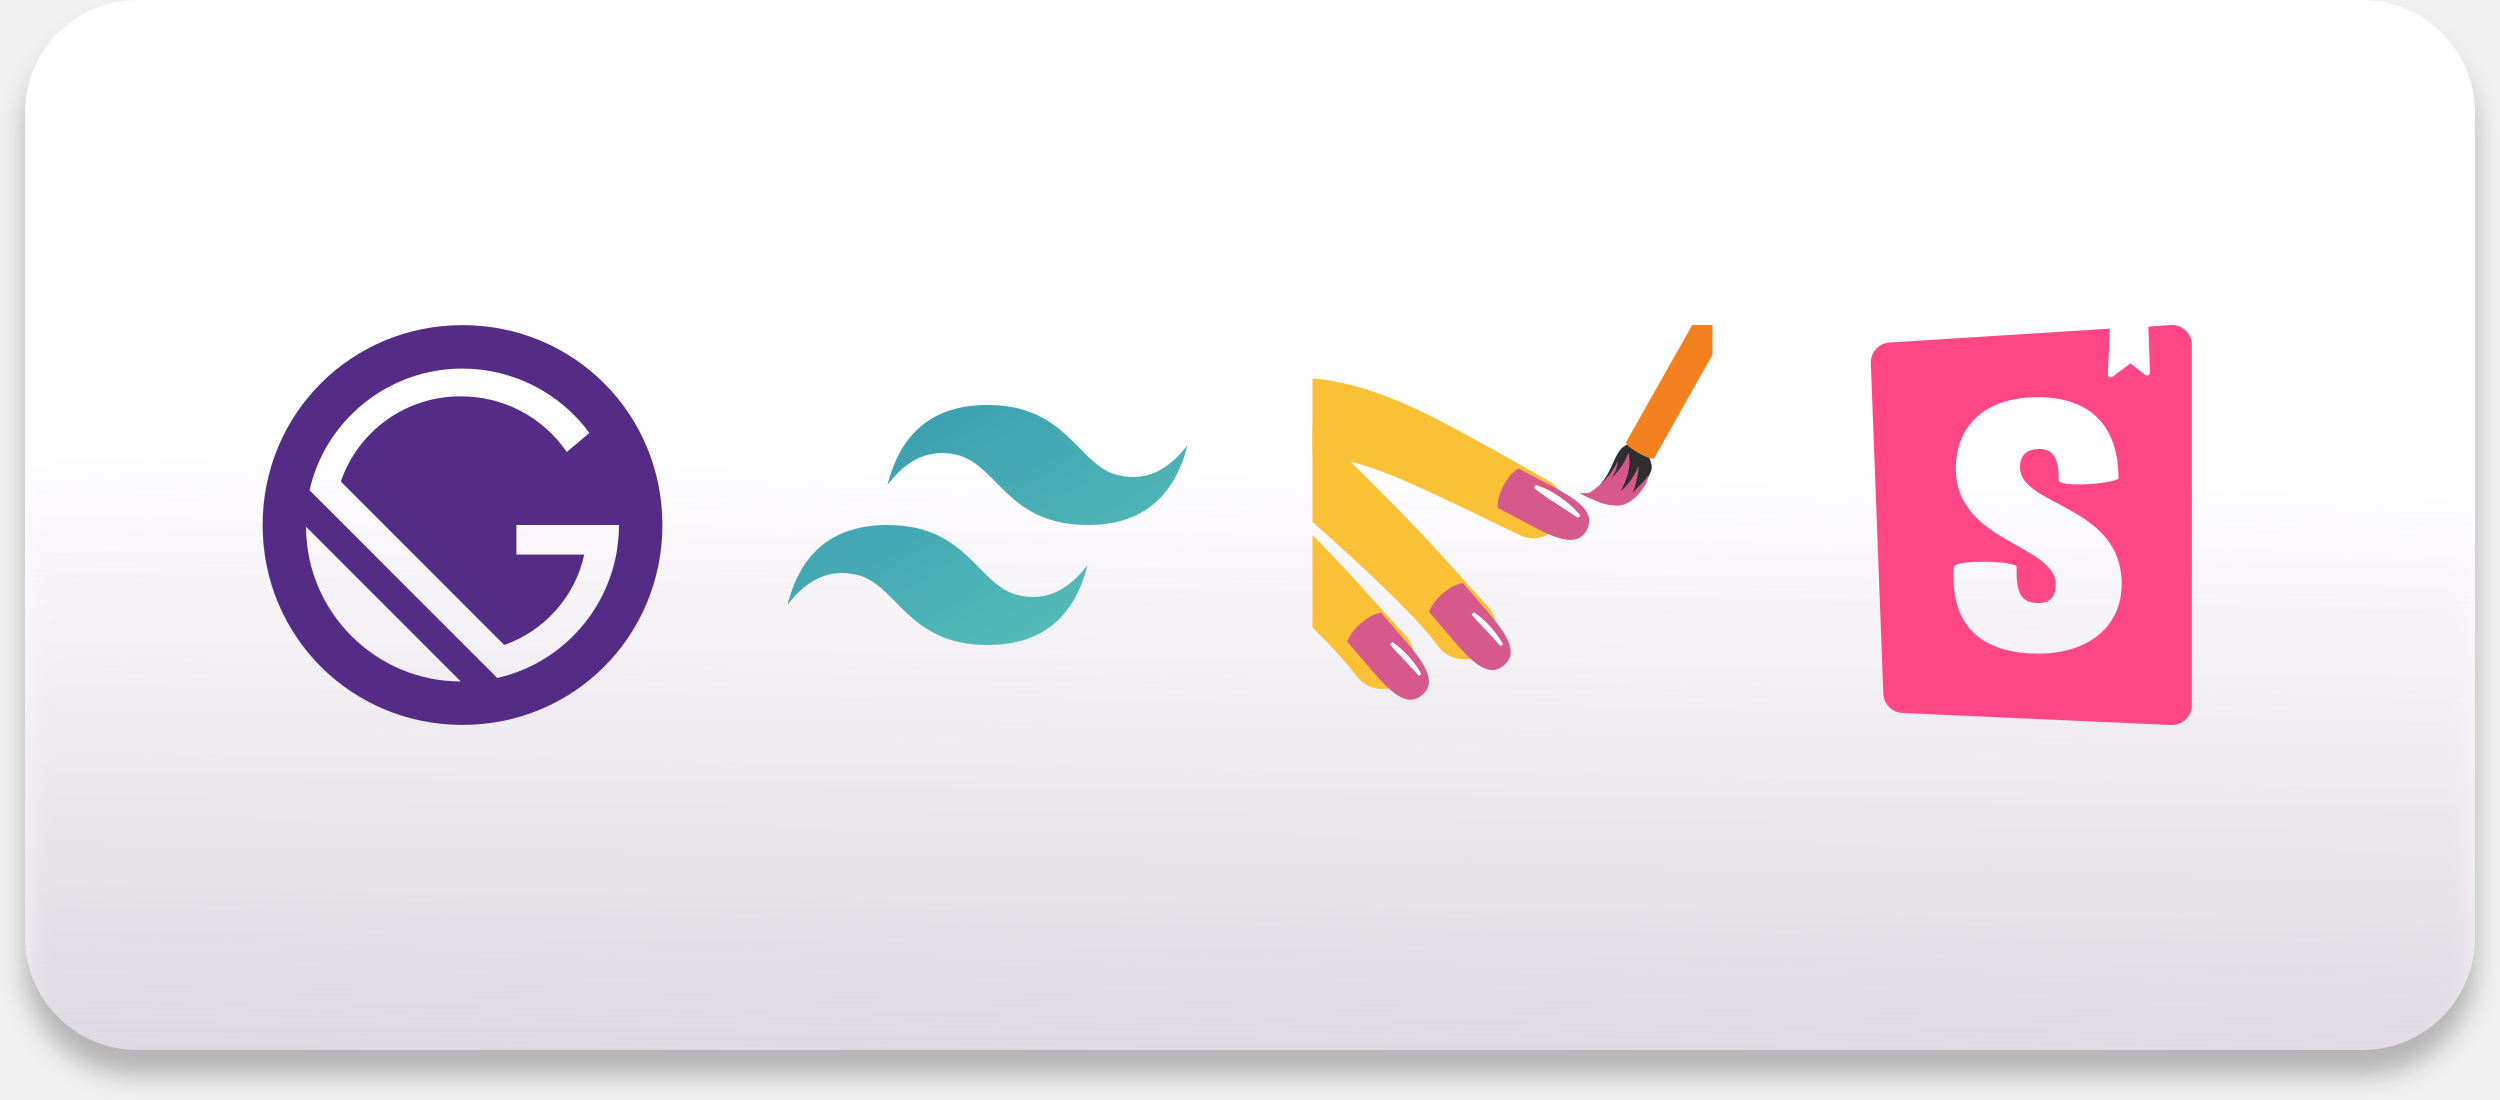
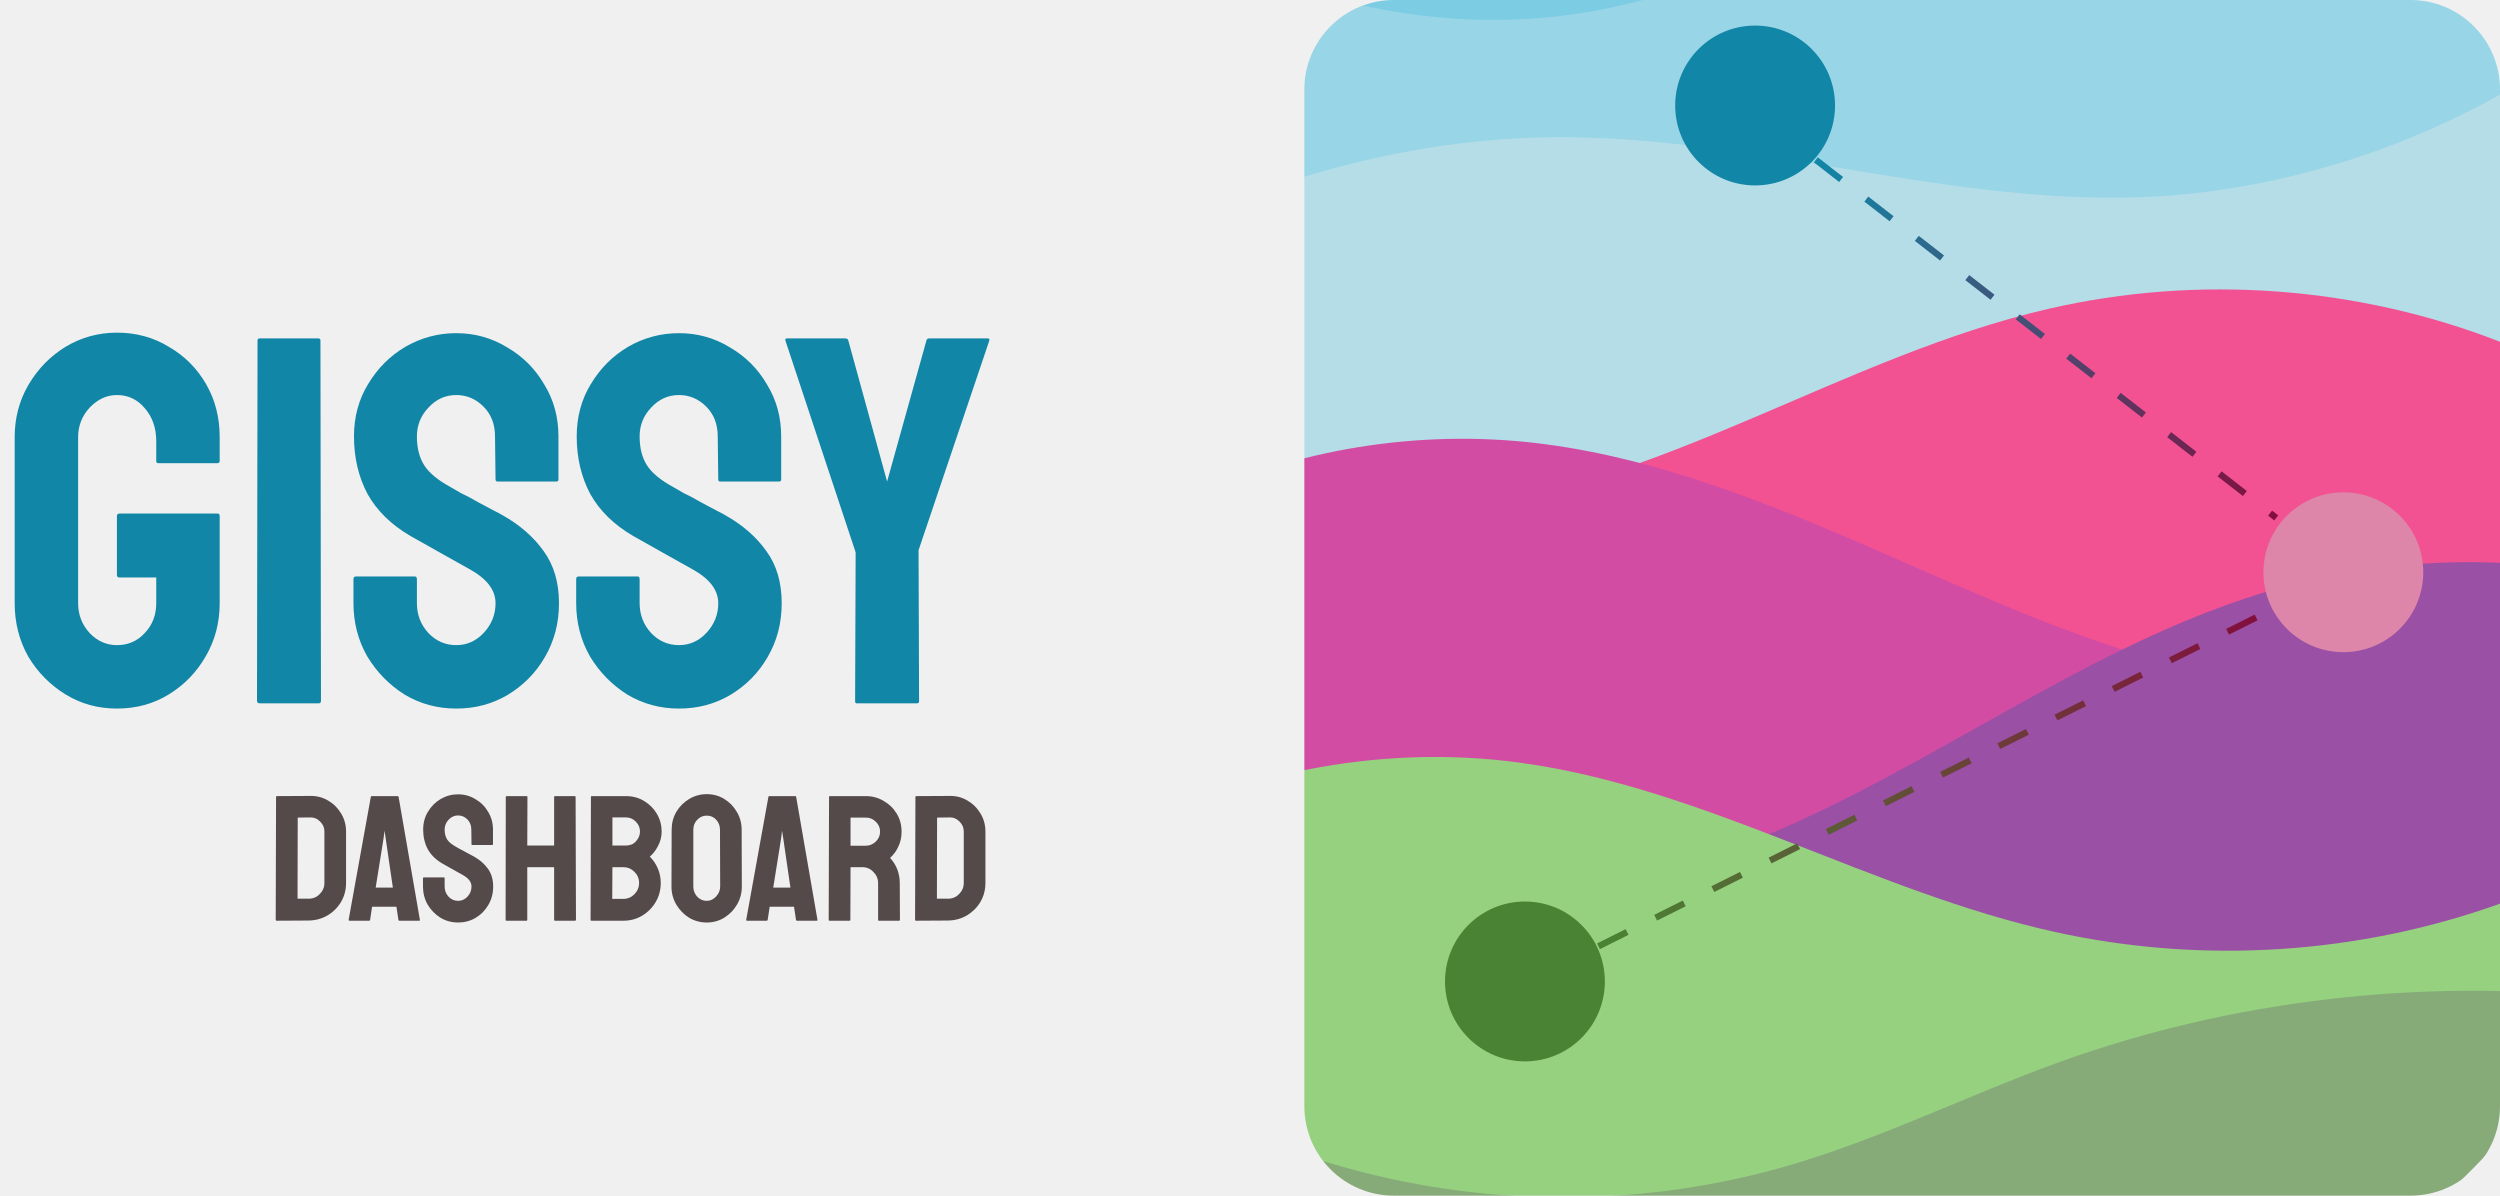
- <svg xmlns="http://www.w3.org/2000/svg" width="400" height="176" viewBox="0 0 400 176" fill="none">
-   <g filter="url(#filter0_d)">
-     <rect x="4" width="392" height="168" rx="18" fill="url(#paint0_linear)" />
+ <svg xmlns="http://www.w3.org/2000/svg" width="391" height="187" viewBox="0 0 391 187" fill="none">
+   <mask id="mask0" mask-type="alpha" maskUnits="userSpaceOnUse" x="204" y="0" width="187" height="187">
+     <rect x="204" width="187" height="187" rx="14" fill="#C4C4C4" />
+   </mask>
+   <g mask="url(#mask0)">
+     <path d="M350.588 -24.519C333.752 -32.522 314.916 -37 295.034 -37C260.35 -37 228.849 -23.372 205.594 -1.179C180.87 22.417 394.349 -3.719 350.588 -24.519Z" fill="#7CCDE3" />
+     <path d="M396.402 11.727C396.55 11.912 385.834 26.234 353.628 30.3C288.623 38.507 177.019 39.374 177.188 39.005C184.092 23.834 193.835 10.229 205.739 -1.131C219.765 3.248 235.032 4.339 249.473 1.678C273.317 -2.684 294.53 -16.461 318.116 -22.076C328.584 -24.591 339.99 -25.326 350.732 -24.472C368.581 -15.989 384.183 -3.543 396.402 11.727Z" fill="#98D5E6" />
+     <path d="M422.962 72.343C423.044 72.865 276.375 86.652 204.914 82.633C181.631 81.324 167.891 67.247 168.048 66.479C170.012 56.901 173.033 47.708 176.983 39.028C197.628 27.728 221.917 21.206 245.47 21.463C275.005 21.766 303.98 31.613 333.516 30.879C355.45 30.321 377.559 23.32 396.197 11.75C409.932 28.916 419.392 49.651 422.962 72.343Z" fill="#B4DDE8" />
+     <path d="M424.132 91.91C424.132 92.628 424.114 94.06 424.114 94.06C424.114 94.06 383.377 104.335 330.912 103.722C257.427 102.863 164.998 91.01 165 90.793C165.073 82.196 165.982 73.799 167.652 65.679C185.258 76.542 206.609 81.862 227.16 79.623C243.501 77.852 259.024 71.806 274.158 65.371C289.292 58.935 304.34 52.025 320.337 48.311C343.836 42.869 368.973 44.769 391.438 53.623C402.366 57.933 413.209 64.129 422.549 71.6C423.591 78.217 424.132 85.001 424.132 91.91Z" fill="#F25192" />
+     <path d="M277.194 134.017C238.321 141.196 171.609 132.916 171.441 132.404C167.261 119.674 165 106.075 165 91.947C165 91.574 165.002 91.201 165.005 90.829C170.906 86.15 177.799 81.977 184.528 78.735C201.172 70.659 220.057 67.29 238.468 69.104C256.664 70.918 274.04 77.655 290.856 84.911C305.023 91.024 319.099 97.628 333.804 102.19C335.245 102.637 319.985 126.115 277.194 134.017Z" fill="#D34CA3" />
+     <path d="M419.618 126.852C416.904 131.436 391.088 146.879 356.093 149.524C309.758 153.026 255.02 139.02 273.178 131.892C301.765 120.663 326.557 100.494 356.093 92.072C378.157 85.751 402.615 86.751 424.275 94.388C424.092 105.614 422.482 116.494 419.618 126.852Z" fill="#9A50A5" />
+     <path d="M407.591 156.573C385.218 195.416 222.953 205.157 199.248 179.028C187.182 165.728 177.841 149.908 172.109 132.453C192.036 121.064 215.363 116.227 237.784 119.293C266.802 123.266 292.802 139.462 321.432 145.768C344.543 150.864 369.034 149.266 391.282 141.233C401.34 137.574 411.312 132.67 420.131 126.607C417.201 137.202 412.959 147.253 407.591 156.573Z" fill="#96D180" />
+     <path d="M407.058 156.029C384.732 195.051 342.695 221.346 294.517 221.346C256.452 221.346 222.221 204.932 198.516 178.795C202.449 180.299 206.849 181.599 210.882 182.735C233.432 188.954 257.707 188.782 280.128 182.174C294.487 177.941 307.982 171.203 322.082 166.107C348.986 156.405 378.599 152.989 407.058 156.029Z" fill="#86AB79" />
+     <circle cx="274.5" cy="16.5" r="12.5" fill="#1186A6" />
+     <circle cx="366.5" cy="89.5" r="12.5" fill="#DD86A9" />
+     <circle cx="238.5" cy="153.5" r="12.5" fill="#498333" />
+     <path d="M284 25L356 81" stroke="url(#paint0_linear)" stroke-dasharray="5 5" />
+     <path d="M250 148L354 96" stroke="url(#paint1_linear)" stroke-dasharray="5 5" />
  </g>
-   <path d="M74.003 52.019C56.203 52.019 42.019 66.203 42.019 84C42.019 101.797 56.203 115.987 74 115.987C91.797 115.987 105.984 101.803 105.984 84.003C105.984 66.203 91.803 52.019 74.003 52.019ZM48.971 84.28L73.725 109.035C60.096 109.035 48.971 97.909 48.971 84.28V84.28ZM79.565 108.477L49.528 78.44C52.027 67.315 62.043 58.971 74 58.971C77.954 58.978 81.85 59.914 85.377 61.702C88.903 63.489 91.961 66.079 94.304 69.264L90.691 72.32C88.806 69.562 86.274 67.309 83.316 65.757C80.359 64.206 77.065 63.404 73.725 63.421C69.502 63.394 65.376 64.695 61.932 67.141C58.488 69.586 55.9 73.052 54.533 77.048L80.677 103.195C87.077 100.968 92.08 95.408 93.472 88.731H82.624V84.003H99.035C99.035 95.963 90.691 105.976 79.565 108.477V108.477Z" fill="#542C85" />
-   <g clip-path="url(#clip0)">
-     <path d="M337.573 52.64L337.253 59.867C337.249 59.958 337.272 60.049 337.318 60.128C337.364 60.207 337.431 60.271 337.512 60.313C337.594 60.355 337.685 60.373 337.776 60.365C337.867 60.357 337.954 60.323 338.027 60.267L340.853 58.133L343.253 60C343.324 60.047 343.406 60.075 343.49 60.08C343.575 60.086 343.659 60.069 343.735 60.031C343.811 59.993 343.876 59.935 343.922 59.864C343.969 59.793 343.996 59.711 344 59.627L343.733 52.267L347.28 52C347.718 51.971 348.157 52.032 348.57 52.179C348.983 52.327 349.362 52.558 349.682 52.858C350.002 53.158 350.257 53.521 350.431 53.924C350.605 54.327 350.694 54.761 350.693 55.2V112.8C350.694 113.234 350.606 113.664 350.435 114.063C350.265 114.462 350.015 114.822 349.7 115.121C349.386 115.421 349.014 115.653 348.607 115.804C348.2 115.955 347.767 116.022 347.333 116L304.4 114.08C303.593 114.047 302.828 113.709 302.259 113.136C301.69 112.562 301.36 111.794 301.333 110.987L299.333 58.187C299.308 57.766 299.366 57.345 299.504 56.947C299.642 56.549 299.857 56.182 300.137 55.868C300.417 55.553 300.756 55.297 301.135 55.114C301.515 54.93 301.926 54.824 302.347 54.8L337.547 52.587L337.573 52.64V52.64ZM329.387 76.8C329.387 78.053 337.813 77.44 338.96 76.587C338.96 68.053 334.373 63.547 326 63.547C317.6 63.547 312.933 68.133 312.933 74.987C312.933 86.853 328.933 87.067 328.933 93.547C328.933 95.413 328.08 96.48 326.133 96.48C323.573 96.48 322.533 95.173 322.667 90.72C322.667 89.76 312.933 89.44 312.613 90.72C311.893 101.467 318.56 104.587 326.213 104.587C333.653 104.587 339.467 100.613 339.467 93.44C339.467 80.72 323.2 81.067 323.2 74.773C323.2 72.187 325.12 71.84 326.213 71.84C327.413 71.84 329.547 72.027 329.387 76.827V76.8Z" fill="#FF4785" />
-   </g>
-   <path fill-rule="evenodd" clip-rule="evenodd" d="M142 77.6C144.133 69.067 149.467 64.8 158 64.8C170.8 64.8 172.4 74.4 178.8 76C183.067 77.067 186.8 75.467 190 71.2C187.867 79.733 182.533 84 174 84C161.2 84 159.6 74.4 153.2 72.8C148.933 71.733 145.2 73.333 142 77.6ZM126 96.8C128.133 88.267 133.467 84 142 84C154.8 84 156.4 93.6 162.8 95.2C167.067 96.267 170.8 94.667 174 90.4C171.867 98.933 166.533 103.2 158 103.2C145.2 103.2 143.6 93.6 137.2 92C132.933 90.933 129.2 92.533 126 96.8Z" fill="url(#paint1_linear)" />
-   <g clip-path="url(#clip1)">
-     <path d="M217.135 108.265C217.135 108.265 217.015 108.11 216.795 107.825C216.565 107.545 216.23 107.13 215.805 106.605C215.38 106.115 214.86 105.515 214.265 104.83C213.66 104.155 212.95 103.39 212.165 102.58C211.38 101.765 210.51 100.9 209.585 99.985C208.66 99.07 207.675 98.115 206.64 97.135C204.58 95.175 202.34 93.11 200.07 91.065C197.8 89.02 195.48 87.01 193.3 85.115C192.205 84.17 191.15 83.255 190.145 82.385C189.645 81.96 189.165 81.545 188.695 81.14C188.25 80.765 187.855 80.445 187.505 80.185C186.795 79.655 186.3 79.375 185.88 79.195C185.465 79.015 185.06 78.9 184.735 78.835C184.41 78.765 184.15 78.74 183.98 78.73C183.805 78.715 183.715 78.715 183.715 78.715C180.255 78.705 177.455 75.89 177.465 72.43C177.475 68.97 180.29 66.17 183.75 66.18C183.97 66.18 184.185 66.19 184.395 66.215L184.98 66.28C184.98 66.28 185.275 66.31 185.82 66.405C186.365 66.5 187.155 66.66 188.13 66.965C189.11 67.27 190.26 67.715 191.515 68.41C192.77 69.095 194.035 70.03 195.115 70.98C195.655 71.455 196.17 71.94 196.645 72.405C197.1 72.85 197.565 73.31 198.05 73.78C199.005 74.715 200.01 75.695 201.05 76.715C202.09 77.74 203.165 78.8 204.26 79.875C205.35 80.96 206.46 82.065 207.565 83.17C209.78 85.385 211.98 87.635 214.015 89.78C215.035 90.85 216.01 91.9 216.925 92.905C217.84 93.915 218.7 94.87 219.5 95.75C221.105 97.525 222.445 99.005 223.38 100.045C223.84 100.54 224.2 100.93 224.45 101.2C224.7 101.46 224.835 101.6 224.835 101.6C226.785 103.63 226.725 106.855 224.695 108.81C222.665 110.765 219.44 110.7 217.485 108.67C217.36 108.54 217.24 108.405 217.135 108.265Z" fill="#FAC036" />
-     <path d="M243.185 85.635C243.185 85.635 240.77 84.465 237.14 82.715C236.235 82.275 235.25 81.805 234.215 81.3C233.955 81.175 233.69 81.045 233.425 80.92C233.175 80.805 232.925 80.685 232.67 80.565C232.12 80.305 231.555 80.04 230.985 79.77C228.71 78.7 226.34 77.59 224 76.605C221.66 75.62 219.35 74.765 217.195 74.14C216.11 73.825 215.085 73.565 214.105 73.355C213.17 73.16 212.26 73.015 211.455 72.925C209.835 72.745 208.55 72.755 207.685 72.825C207.25 72.855 206.915 72.895 206.69 72.925C206.465 72.955 206.345 72.97 206.345 72.97L206.26 72.98C202.835 73.44 199.69 71.035 199.23 67.61C198.77 64.185 201.175 61.04 204.6 60.58C204.725 60.565 204.87 60.55 205 60.54C205 60.54 205.215 60.525 205.615 60.495C206.015 60.47 206.605 60.44 207.34 60.44C208.82 60.43 210.9 60.555 213.26 60.975C214.445 61.185 215.675 61.46 216.98 61.825C218.235 62.175 219.545 62.595 220.85 63.065C223.475 64.01 226.135 65.195 228.67 66.455C231.205 67.715 233.62 69.035 235.83 70.245C236.38 70.545 236.92 70.84 237.445 71.13C237.73 71.285 238.01 71.44 238.29 71.59C238.55 71.735 238.805 71.88 239.055 72.02C240.06 72.585 241.01 73.12 241.89 73.61C245.4 75.58 247.74 76.895 247.74 76.895C250.11 78.225 250.955 81.23 249.625 83.605C248.345 85.89 245.505 86.75 243.185 85.635Z" fill="#FAC036" />
-     <path d="M242.975 74.95L248.61 77.945C252.86 80.205 255.285 82.165 253.895 84.79C252.51 87.395 249.575 86.53 245.265 84.24C243.625 83.37 242.65 82.85 239.63 81.245C239.63 81.245 239.46 79.78 240.56 77.705C241.71 75.54 242.975 74.95 242.975 74.95Z" fill="#D7598B" />
-     <path d="M220.995 98.04L225.145 102.89C228.275 106.545 229.815 109.26 227.555 111.195C225.315 113.11 222.895 111.235 219.725 107.525C218.52 106.115 217.8 105.275 215.575 102.675C215.575 102.675 215.95 101.25 217.74 99.72C219.605 98.125 220.995 98.04 220.995 98.04Z" fill="#D7598B" />
-     <path d="M264.285 74.83C264.305 74.505 264.22 74.185 264.12 73.88C263.86 73.085 263.475 72.31 262.855 71.75C262.235 71.19 261.355 70.87 260.545 71.085C259.36 71.395 258.725 72.655 258.23 73.775C257.715 74.945 257.175 76.13 256.355 77.11C255.535 78.09 255.55 79.28 254.275 79.38C255.335 79.92 255.55 79.505 256.61 80.045C256.99 80.24 257.375 80.435 257.79 80.55C259.255 80.96 260.235 80.62 261.31 79.535C262.38 78.455 263.335 77.23 263.965 75.845C264.11 75.525 264.26 75.185 264.285 74.83Z" fill="#2F2F2F" />
-     <path d="M252.745 78.845C253.145 78.935 254.135 78.965 254.475 78.74C256.325 77.505 257.935 75.82 258.81 73.775C258.8 74.785 258.41 75.79 257.735 76.545C259 75.45 259.975 74.025 260.54 72.45C261.085 74.505 260.325 76.68 259.345 78.565C260.585 77.48 261.56 76.095 262.16 74.56C262.25 75.485 261.525 78.51 261.09 78.975C261.755 78.275 263.86 76.22 263.71 75.92C263.96 76.98 261.99 79.945 260 80.66C259.585 80.81 259.15 80.915 258.715 80.9C257.59 80.865 256.505 80.675 255.49 80.19C254.75 79.83 253.165 79.315 252.745 78.845Z" fill="#D7598B" />
-     <path d="M274 51.495C275.245 52.2 276.135 52.985 275.985 53.25L264.685 73.285C264.535 73.55 263.405 73.195 262.16 72.495C260.915 71.795 260.03 71.01 260.18 70.745L271.48 50.71C271.625 50.44 272.755 50.79 274 51.495Z" fill="#F48120" />
-     <path d="M245.69 77.585C245.69 77.585 245.825 77.62 246.055 77.7C246.17 77.735 246.305 77.79 246.465 77.85C246.62 77.905 246.8 77.99 246.975 78.055C247.35 78.21 247.795 78.425 248.24 78.675C248.69 78.93 249.155 79.22 249.605 79.54C250.06 79.85 250.49 80.19 250.89 80.515C251.285 80.845 251.64 81.17 251.935 81.46C252.525 82.04 252.865 82.48 252.865 82.48L252.535 82.86C252.535 82.86 252.06 82.585 251.385 82.145C250.715 81.705 249.82 81.12 248.93 80.535C248.48 80.245 248.04 79.955 247.625 79.68C247.21 79.4 246.835 79.135 246.5 78.895C246.32 78.76 246.18 78.66 246.05 78.55C245.92 78.445 245.805 78.355 245.72 78.275C245.54 78.12 245.44 78.02 245.44 78.02L245.69 77.585Z" fill="white" />
-     <path d="M222.745 102.715C222.745 102.715 222.835 102.775 222.995 102.885C223.07 102.94 223.165 103.01 223.27 103.085C223.375 103.165 223.49 103.255 223.615 103.35C224.13 103.75 224.78 104.345 225.36 105C225.95 105.65 226.485 106.345 226.845 106.89C227.205 107.44 227.415 107.825 227.415 107.825L227.01 108.12C227.01 108.12 226.72 107.805 226.285 107.33C225.855 106.855 225.285 106.225 224.705 105.61C224.12 104.995 223.535 104.375 223.095 103.915C222.975 103.785 222.885 103.685 222.795 103.58C222.71 103.48 222.635 103.39 222.575 103.32C222.455 103.17 222.39 103.085 222.39 103.085L222.745 102.715Z" fill="white" />
-     <path d="M230.22 103.515C230.22 103.515 230.1 103.36 229.88 103.075C229.65 102.795 229.315 102.38 228.89 101.855C228.465 101.365 227.945 100.765 227.35 100.08C226.745 99.405 226.035 98.64 225.25 97.83C224.465 97.015 223.595 96.15 222.67 95.235C221.745 94.32 220.76 93.365 219.725 92.385C217.665 90.425 215.425 88.36 213.155 86.315C210.885 84.27 208.565 82.26 206.385 80.365C205.29 79.42 204.235 78.505 203.23 77.635C202.73 77.21 202.25 76.795 201.78 76.39C201.335 76.015 200.94 75.695 200.59 75.435C199.88 74.905 199.385 74.625 198.965 74.445C198.55 74.265 198.145 74.15 197.82 74.085C197.495 74.015 197.235 73.99 197.065 73.98C196.89 73.965 196.8 73.965 196.8 73.965C193.34 73.955 190.54 71.14 190.55 67.68C190.56 64.22 193.375 61.42 196.835 61.43C197.055 61.43 197.27 61.44 197.48 61.465L198.065 61.53C198.065 61.53 198.36 61.56 198.905 61.655C199.45 61.75 200.24 61.91 201.215 62.215C202.195 62.52 203.345 62.965 204.6 63.66C205.855 64.345 207.12 65.28 208.2 66.23C208.74 66.705 209.255 67.19 209.73 67.655C210.185 68.1 210.65 68.56 211.135 69.03C212.09 69.965 213.095 70.945 214.135 71.965C215.175 72.99 216.25 74.05 217.345 75.125C218.435 76.21 219.545 77.315 220.65 78.42C222.865 80.635 225.065 82.885 227.1 85.03C228.12 86.1 229.095 87.15 230.01 88.155C230.925 89.165 231.785 90.12 232.585 91C234.19 92.775 235.53 94.255 236.465 95.295C236.925 95.79 237.285 96.18 237.535 96.45C237.785 96.71 237.92 96.85 237.92 96.85C239.87 98.88 239.81 102.105 237.78 104.06C235.75 106.015 232.525 105.95 230.57 103.92C230.445 103.79 230.325 103.655 230.22 103.515Z" fill="#FAC036" />
-     <path d="M234.08 93.29L238.23 98.14C241.36 101.795 242.9 104.51 240.64 106.445C238.4 108.36 235.98 106.485 232.81 102.775C231.605 101.365 230.885 100.525 228.66 97.925C228.66 97.925 229.035 96.5 230.825 94.97C232.69 93.375 234.08 93.29 234.08 93.29Z" fill="#D7598B" />
-     <path d="M235.825 97.965C235.825 97.965 235.915 98.025 236.075 98.135C236.15 98.19 236.245 98.26 236.35 98.335C236.455 98.415 236.57 98.505 236.695 98.6C237.21 99 237.86 99.595 238.44 100.25C239.03 100.9 239.565 101.595 239.925 102.14C240.285 102.69 240.495 103.075 240.495 103.075L240.09 103.37C240.09 103.37 239.8 103.055 239.365 102.58C238.935 102.105 238.365 101.475 237.785 100.86C237.2 100.245 236.615 99.625 236.175 99.165C236.055 99.035 235.965 98.935 235.875 98.83C235.79 98.73 235.715 98.64 235.655 98.57C235.535 98.42 235.47 98.335 235.47 98.335L235.825 97.965Z" fill="white" />
-   </g>
+   <path d="M18.286 110.82C15.334 110.82 12.655 110.082 10.25 108.606C7.845 107.13 5.904 105.162 4.428 102.702C3.007 100.187 2.296 97.399 2.296 94.338V68.344C2.296 65.392 3.007 62.686 4.428 60.226C5.904 57.711 7.845 55.716 10.25 54.24C12.71 52.764 15.389 52.026 18.286 52.026C21.293 52.026 23.999 52.764 26.404 54.24C28.864 55.661 30.805 57.602 32.226 60.062C33.647 62.522 34.358 65.283 34.358 68.344V72.116C34.358 72.335 34.221 72.444 33.948 72.444H24.764C24.545 72.444 24.436 72.335 24.436 72.116V69C24.436 66.923 23.835 65.201 22.632 63.834C21.484 62.467 20.035 61.784 18.286 61.784C16.701 61.784 15.279 62.44 14.022 63.752C12.819 65.064 12.218 66.595 12.218 68.344V94.338C12.218 96.142 12.819 97.7 14.022 99.012C15.225 100.269 16.646 100.898 18.286 100.898C20.035 100.898 21.484 100.269 22.632 99.012C23.835 97.755 24.436 96.197 24.436 94.338V90.32H18.696C18.423 90.32 18.286 90.183 18.286 89.91V80.726C18.286 80.453 18.423 80.316 18.696 80.316H34.03C34.249 80.316 34.358 80.453 34.358 80.726V94.338C34.358 97.399 33.62 100.187 32.144 102.702C30.723 105.162 28.809 107.13 26.404 108.606C23.999 110.082 21.293 110.82 18.286 110.82ZM40.606 110C40.333 110 40.196 109.863 40.196 109.59L40.278 53.256C40.278 53.037 40.387 52.928 40.606 52.928H49.79C50.009 52.928 50.118 53.037 50.118 53.256L50.2 109.59C50.2 109.863 50.091 110 49.872 110H40.606ZM71.353 110.82C68.401 110.82 65.695 110.082 63.235 108.606C60.83 107.075 58.889 105.08 57.413 102.62C55.992 100.105 55.281 97.345 55.281 94.338V90.566C55.281 90.293 55.417 90.156 55.691 90.156H64.875C65.094 90.156 65.203 90.293 65.203 90.566V94.338C65.203 96.142 65.804 97.7 67.007 99.012C68.21 100.269 69.658 100.898 71.353 100.898C73.047 100.898 74.496 100.242 75.699 98.93C76.901 97.618 77.503 96.087 77.503 94.338C77.503 92.315 76.191 90.566 73.567 89.09C72.692 88.598 71.326 87.833 69.467 86.794C67.608 85.755 65.859 84.771 64.219 83.842C61.212 82.093 58.971 79.906 57.495 77.282C56.074 74.603 55.363 71.597 55.363 68.262C55.363 65.201 56.101 62.467 57.577 60.062C59.053 57.602 60.993 55.661 63.399 54.24C65.859 52.819 68.51 52.108 71.353 52.108C74.25 52.108 76.901 52.846 79.307 54.322C81.767 55.743 83.707 57.684 85.129 60.144C86.605 62.549 87.343 65.255 87.343 68.262V74.986C87.343 75.205 87.234 75.314 87.015 75.314H77.831C77.612 75.314 77.503 75.205 77.503 74.986L77.421 68.262C77.421 66.349 76.82 64.791 75.617 63.588C74.414 62.385 72.993 61.784 71.353 61.784C69.658 61.784 68.21 62.44 67.007 63.752C65.804 65.009 65.203 66.513 65.203 68.262C65.203 70.066 65.585 71.569 66.351 72.772C67.116 73.975 68.51 75.123 70.533 76.216C70.806 76.38 71.326 76.681 72.091 77.118C72.911 77.501 73.785 77.965 74.715 78.512C75.644 79.004 76.464 79.441 77.175 79.824C77.94 80.207 78.405 80.453 78.569 80.562C81.302 82.093 83.462 83.979 85.047 86.22C86.632 88.407 87.425 91.113 87.425 94.338C87.425 97.454 86.687 100.269 85.211 102.784C83.79 105.244 81.849 107.212 79.389 108.688C76.984 110.109 74.305 110.82 71.353 110.82ZM106.187 110.82C103.235 110.82 100.529 110.082 98.069 108.606C95.663 107.075 93.723 105.08 92.247 102.62C90.826 100.105 90.115 97.345 90.115 94.338V90.566C90.115 90.293 90.251 90.156 90.525 90.156H99.709C99.927 90.156 100.037 90.293 100.037 90.566V94.338C100.037 96.142 100.638 97.7 101.841 99.012C103.043 100.269 104.492 100.898 106.187 100.898C107.881 100.898 109.33 100.242 110.533 98.93C111.735 97.618 112.337 96.087 112.337 94.338C112.337 92.315 111.025 90.566 108.401 89.09C107.526 88.598 106.159 87.833 104.301 86.794C102.442 85.755 100.693 84.771 99.053 83.842C96.046 82.093 93.805 79.906 92.329 77.282C90.907 74.603 90.197 71.597 90.197 68.262C90.197 65.201 90.935 62.467 92.411 60.062C93.887 57.602 95.828 55.661 98.233 54.24C100.693 52.819 103.344 52.108 106.187 52.108C109.084 52.108 111.735 52.846 114.141 54.322C116.601 55.743 118.541 57.684 119.963 60.144C121.439 62.549 122.177 65.255 122.177 68.262V74.986C122.177 75.205 122.067 75.314 121.849 75.314H112.665C112.446 75.314 112.337 75.205 112.337 74.986L112.255 68.262C112.255 66.349 111.653 64.791 110.451 63.588C109.248 62.385 107.827 61.784 106.187 61.784C104.492 61.784 103.043 62.44 101.841 63.752C100.638 65.009 100.037 66.513 100.037 68.262C100.037 70.066 100.419 71.569 101.185 72.772C101.95 73.975 103.344 75.123 105.367 76.216C105.64 76.38 106.159 76.681 106.925 77.118C107.745 77.501 108.619 77.965 109.549 78.512C110.478 79.004 111.298 79.441 112.009 79.824C112.774 80.207 113.239 80.453 113.403 80.562C116.136 82.093 118.295 83.979 119.881 86.22C121.466 88.407 122.259 91.113 122.259 94.338C122.259 97.454 121.521 100.269 120.045 102.784C118.623 105.244 116.683 107.212 114.223 108.688C111.817 110.109 109.139 110.82 106.187 110.82ZM133.986 110C133.822 110 133.74 109.891 133.74 109.672L133.822 86.384L122.834 53.256C122.779 53.037 122.861 52.928 123.08 52.928H132.182C132.455 52.928 132.619 53.037 132.674 53.256L138.742 75.314L144.892 53.256C144.947 53.037 145.083 52.928 145.302 52.928H154.486C154.705 52.928 154.787 53.037 154.732 53.256L143.662 86.056L143.744 109.672C143.744 109.891 143.635 110 143.416 110H133.986Z" fill="#1186A6" />
+   <path d="M43.26 144C43.167 144 43.12 143.953 43.12 143.86L43.176 124.624C43.176 124.549 43.213 124.512 43.288 124.512L48.524 124.484C49.551 124.465 50.484 124.708 51.324 125.212C52.183 125.716 52.864 126.397 53.368 127.256C53.872 128.096 54.124 129.029 54.124 130.056V138.092C54.124 139.175 53.863 140.164 53.34 141.06C52.817 141.937 52.117 142.637 51.24 143.16C50.363 143.683 49.373 143.953 48.272 143.972L43.26 144ZM46.536 140.556H48.272C48.963 140.556 49.541 140.313 50.008 139.828C50.493 139.343 50.736 138.764 50.736 138.092V130.028C50.736 129.431 50.512 128.917 50.064 128.488C49.635 128.04 49.121 127.825 48.524 127.844L46.564 127.872L46.536 140.556ZM54.527 143.86L57.999 124.624C58.018 124.549 58.065 124.512 58.139 124.512H62.199C62.274 124.512 62.321 124.549 62.339 124.624L65.671 143.86C65.69 143.953 65.653 144 65.559 144H62.451C62.377 144 62.33 143.953 62.311 143.86L62.003 141.816H58.195L57.887 143.86C57.869 143.953 57.822 144 57.747 144H54.639C54.565 144 54.527 143.953 54.527 143.86ZM58.755 138.82H61.443L60.295 130.952L60.127 129.916L60.015 130.952L58.755 138.82ZM71.642 144.28C70.634 144.28 69.71 144.028 68.87 143.524C68.048 143.001 67.386 142.32 66.882 141.48C66.396 140.621 66.154 139.679 66.154 138.652V137.364C66.154 137.271 66.2 137.224 66.294 137.224H69.43C69.504 137.224 69.542 137.271 69.542 137.364V138.652C69.542 139.268 69.747 139.8 70.158 140.248C70.568 140.677 71.063 140.892 71.642 140.892C72.22 140.892 72.715 140.668 73.126 140.22C73.536 139.772 73.742 139.249 73.742 138.652C73.742 137.961 73.294 137.364 72.398 136.86C72.099 136.692 71.632 136.431 70.998 136.076C70.363 135.721 69.766 135.385 69.206 135.068C68.179 134.471 67.414 133.724 66.91 132.828C66.424 131.913 66.182 130.887 66.182 129.748C66.182 128.703 66.434 127.769 66.938 126.948C67.442 126.108 68.104 125.445 68.926 124.96C69.766 124.475 70.671 124.232 71.642 124.232C72.631 124.232 73.536 124.484 74.358 124.988C75.198 125.473 75.86 126.136 76.346 126.976C76.85 127.797 77.102 128.721 77.102 129.748V132.044C77.102 132.119 77.064 132.156 76.99 132.156H73.854C73.779 132.156 73.742 132.119 73.742 132.044L73.714 129.748C73.714 129.095 73.508 128.563 73.098 128.152C72.687 127.741 72.202 127.536 71.642 127.536C71.063 127.536 70.568 127.76 70.158 128.208C69.747 128.637 69.542 129.151 69.542 129.748C69.542 130.364 69.672 130.877 69.934 131.288C70.195 131.699 70.671 132.091 71.362 132.464C71.455 132.52 71.632 132.623 71.894 132.772C72.174 132.903 72.472 133.061 72.79 133.248C73.107 133.416 73.387 133.565 73.63 133.696C73.891 133.827 74.05 133.911 74.106 133.948C75.039 134.471 75.776 135.115 76.318 135.88C76.859 136.627 77.13 137.551 77.13 138.652C77.13 139.716 76.878 140.677 76.374 141.536C75.888 142.376 75.226 143.048 74.386 143.552C73.564 144.037 72.65 144.28 71.642 144.28ZM79.189 144C79.114 144 79.077 143.953 79.077 143.86L79.105 124.624C79.105 124.549 79.152 124.512 79.245 124.512H82.353C82.446 124.512 82.493 124.549 82.493 124.624L82.465 132.24H86.665V124.624C86.665 124.549 86.702 124.512 86.777 124.512H89.885C89.978 124.512 90.025 124.549 90.025 124.624L90.081 143.86C90.081 143.953 90.034 144 89.941 144H86.805C86.712 144 86.665 143.953 86.665 143.86V135.628H82.465V143.86C82.465 143.953 82.428 144 82.353 144H79.189ZM92.478 144C92.403 144 92.366 143.953 92.366 143.86L92.422 124.624C92.422 124.549 92.459 124.512 92.534 124.512H97.91C98.974 124.512 99.926 124.773 100.766 125.296C101.606 125.8 102.269 126.472 102.754 127.312C103.239 128.152 103.482 129.067 103.482 130.056C103.482 130.859 103.295 131.605 102.922 132.296C102.567 132.987 102.138 133.547 101.634 133.976C102.175 134.517 102.595 135.143 102.894 135.852C103.193 136.561 103.342 137.308 103.342 138.092C103.342 139.175 103.081 140.164 102.558 141.06C102.035 141.956 101.326 142.675 100.43 143.216C99.553 143.739 98.573 144 97.49 144H92.478ZM95.782 132.24H97.91C98.563 132.24 99.086 132.016 99.478 131.568C99.889 131.101 100.094 130.597 100.094 130.056C100.094 129.459 99.879 128.945 99.45 128.516C99.021 128.068 98.507 127.844 97.91 127.844H95.782V132.24ZM95.754 140.584H97.49C98.162 140.584 98.741 140.341 99.226 139.856C99.711 139.352 99.954 138.764 99.954 138.092C99.954 137.42 99.711 136.841 99.226 136.356C98.741 135.871 98.162 135.628 97.49 135.628H95.782L95.754 140.584ZM110.534 144.28C109.526 144.28 108.602 144.028 107.762 143.524C106.941 143.001 106.278 142.32 105.774 141.48C105.27 140.621 105.018 139.679 105.018 138.652L105.046 129.776C105.046 128.749 105.289 127.816 105.774 126.976C106.278 126.136 106.95 125.464 107.79 124.96C108.63 124.456 109.545 124.204 110.534 124.204C111.542 124.204 112.457 124.456 113.278 124.96C114.1 125.464 114.753 126.136 115.238 126.976C115.742 127.816 115.994 128.749 115.994 129.776L116.022 138.652C116.022 139.679 115.77 140.621 115.266 141.48C114.781 142.32 114.118 143.001 113.278 143.524C112.457 144.028 111.542 144.28 110.534 144.28ZM110.534 140.892C111.094 140.892 111.58 140.668 111.99 140.22C112.42 139.753 112.634 139.231 112.634 138.652L112.606 129.776C112.606 129.16 112.41 128.637 112.018 128.208C111.626 127.779 111.132 127.564 110.534 127.564C109.956 127.564 109.461 127.779 109.05 128.208C108.64 128.619 108.434 129.141 108.434 129.776V138.652C108.434 139.268 108.64 139.8 109.05 140.248C109.461 140.677 109.956 140.892 110.534 140.892ZM116.707 143.86L120.179 124.624C120.198 124.549 120.244 124.512 120.319 124.512H124.379C124.454 124.512 124.5 124.549 124.519 124.624L127.851 143.86C127.87 143.953 127.832 144 127.739 144H124.631C124.556 144 124.51 143.953 124.491 143.86L124.183 141.816H120.375L120.067 143.86C120.048 143.953 120.002 144 119.927 144H116.819C116.744 144 116.707 143.953 116.707 143.86ZM120.935 138.82H123.623L122.475 130.952L122.307 129.916L122.195 130.952L120.935 138.82ZM129.72 144C129.646 144 129.608 143.953 129.608 143.86L129.664 124.624C129.664 124.549 129.702 124.512 129.776 124.512H135.432C136.44 124.512 137.364 124.764 138.204 125.268C139.063 125.753 139.744 126.416 140.248 127.256C140.752 128.077 141.004 129.011 141.004 130.056C141.004 130.747 140.902 131.372 140.696 131.932C140.491 132.473 140.248 132.94 139.968 133.332C139.688 133.705 139.436 133.985 139.212 134.172C140.22 135.292 140.724 136.608 140.724 138.12L140.752 143.86C140.752 143.953 140.706 144 140.612 144H137.448C137.374 144 137.336 143.972 137.336 143.916V138.12C137.336 137.448 137.094 136.869 136.608 136.384C136.142 135.88 135.563 135.628 134.872 135.628H133.024L132.996 143.86C132.996 143.953 132.959 144 132.884 144H129.72ZM133.024 132.268H135.432C136.011 132.268 136.524 132.053 136.972 131.624C137.42 131.195 137.644 130.672 137.644 130.056C137.644 129.459 137.42 128.945 136.972 128.516C136.543 128.087 136.03 127.872 135.432 127.872H133.024V132.268ZM143.256 144C143.163 144 143.116 143.953 143.116 143.86L143.172 124.624C143.172 124.549 143.209 124.512 143.284 124.512L148.52 124.484C149.547 124.465 150.48 124.708 151.32 125.212C152.179 125.716 152.86 126.397 153.364 127.256C153.868 128.096 154.12 129.029 154.12 130.056V138.092C154.12 139.175 153.859 140.164 153.336 141.06C152.813 141.937 152.113 142.637 151.236 143.16C150.359 143.683 149.369 143.953 148.268 143.972L143.256 144ZM146.532 140.556H148.268C148.959 140.556 149.537 140.313 150.004 139.828C150.489 139.343 150.732 138.764 150.732 138.092V130.028C150.732 129.431 150.508 128.917 150.06 128.488C149.631 128.04 149.117 127.825 148.52 127.844L146.56 127.872L146.532 140.556Z" fill="#554A4A" />
  <defs>
-     <filter id="filter0_d" x="0" y="0" width="400" height="176" filterUnits="userSpaceOnUse" color-interpolation-filters="sRGB">
-       <feFlood flood-opacity="0" result="BackgroundImageFix" />
-       <feColorMatrix in="SourceAlpha" type="matrix" values="0 0 0 0 0 0 0 0 0 0 0 0 0 0 0 0 0 0 127 0" />
-       <feOffset dy="4" />
-       <feGaussianBlur stdDeviation="2" />
-       <feColorMatrix type="matrix" values="0 0 0 0 0 0 0 0 0 0 0 0 0 0 0 0 0 0 0.25 0" />
-       <feBlend mode="normal" in2="BackgroundImageFix" result="effect1_dropShadow" />
-       <feBlend mode="normal" in="SourceGraphic" in2="effect1_dropShadow" result="shape" />
-     </filter>
-     <linearGradient id="paint0_linear" x1="114.5" y1="74" x2="111" y2="302" gradientUnits="userSpaceOnUse">
-       <stop stop-color="#FEFDFF" />
-       <stop offset="1" stop-color="#F7E7FF" stop-opacity="0" />
+     <linearGradient id="paint0_linear" x1="281.636" y1="28.838" x2="352.883" y2="84.432" gradientUnits="userSpaceOnUse">
+       <stop stop-color="#1186A6" />
+       <stop offset="1" stop-color="#830E3D" />
    </linearGradient>
-     <linearGradient id="paint1_linear" x1="126" y1="30.667" x2="190" y2="137.333" gradientUnits="userSpaceOnUse">
-       <stop stop-color="#2383AE" />
-       <stop offset="1" stop-color="#6DD7B9" />
+     <linearGradient id="paint1_linear" x1="252.563" y1="151.728" x2="355.704" y2="100.415" gradientUnits="userSpaceOnUse">
+       <stop offset="0.004" stop-color="#498333" />
+       <stop offset="1" stop-color="#830E3D" />
    </linearGradient>
-     <clipPath id="clip0">
-       <rect width="64" height="64" fill="white" transform="translate(294 52)" />
-     </clipPath>
-     <clipPath id="clip1">
-       <rect width="64" height="64" fill="white" transform="translate(210 52)" />
-     </clipPath>
  </defs>
</svg>
